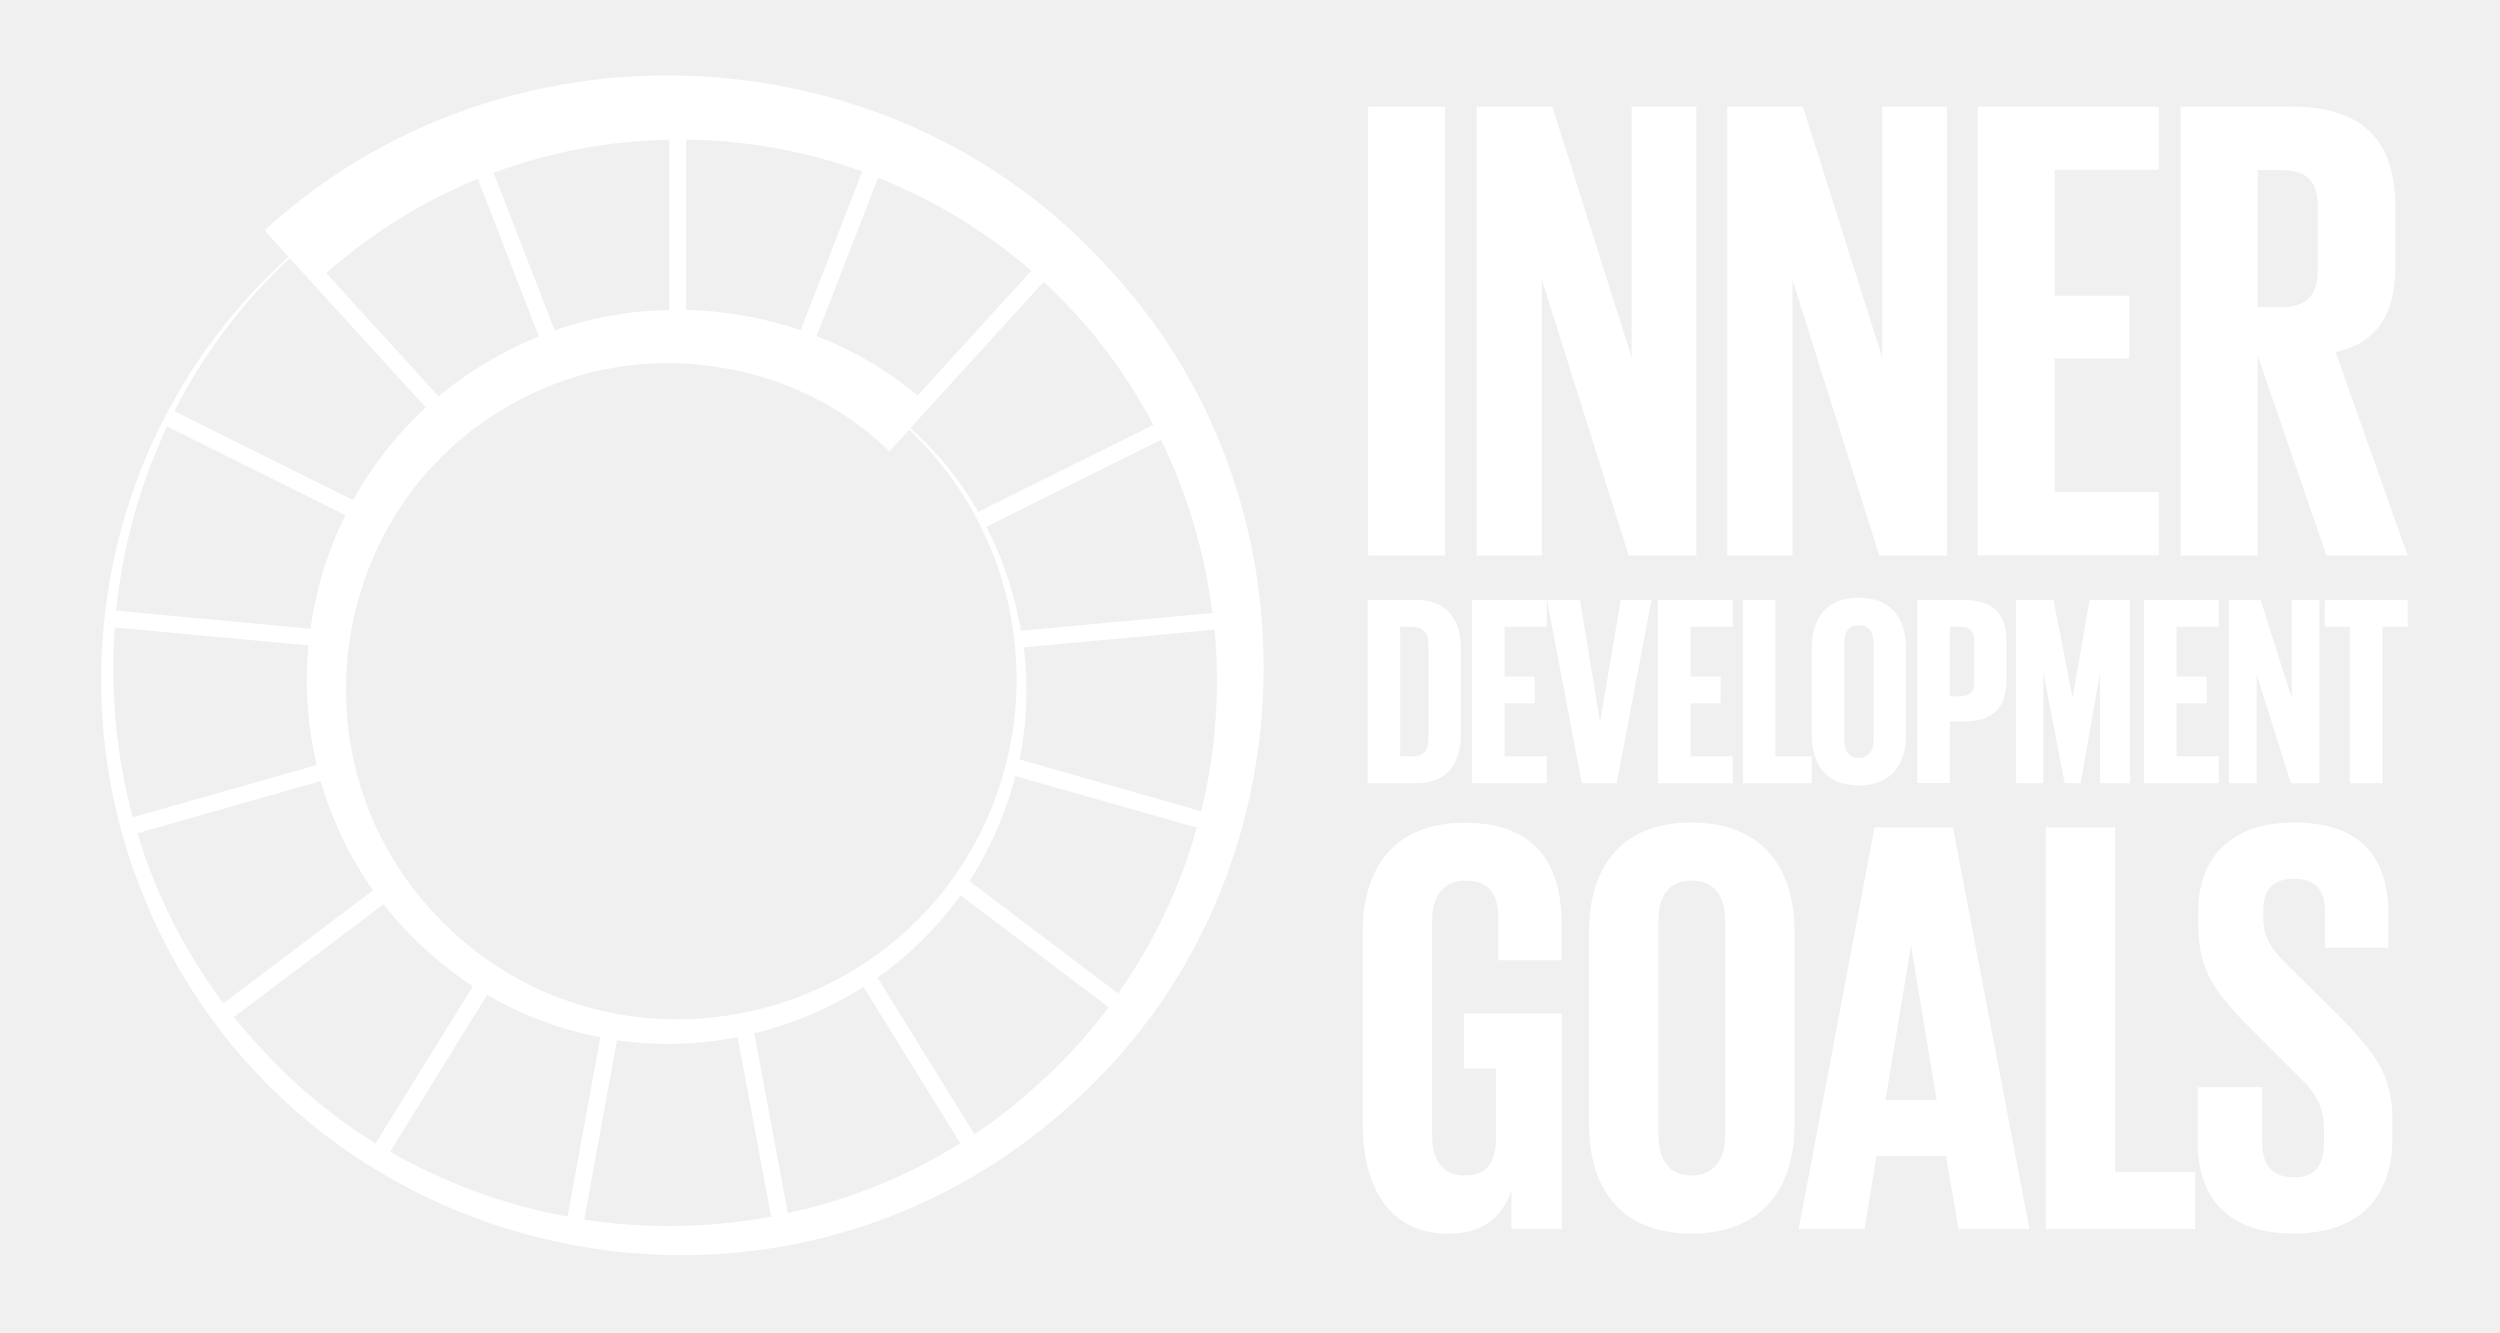
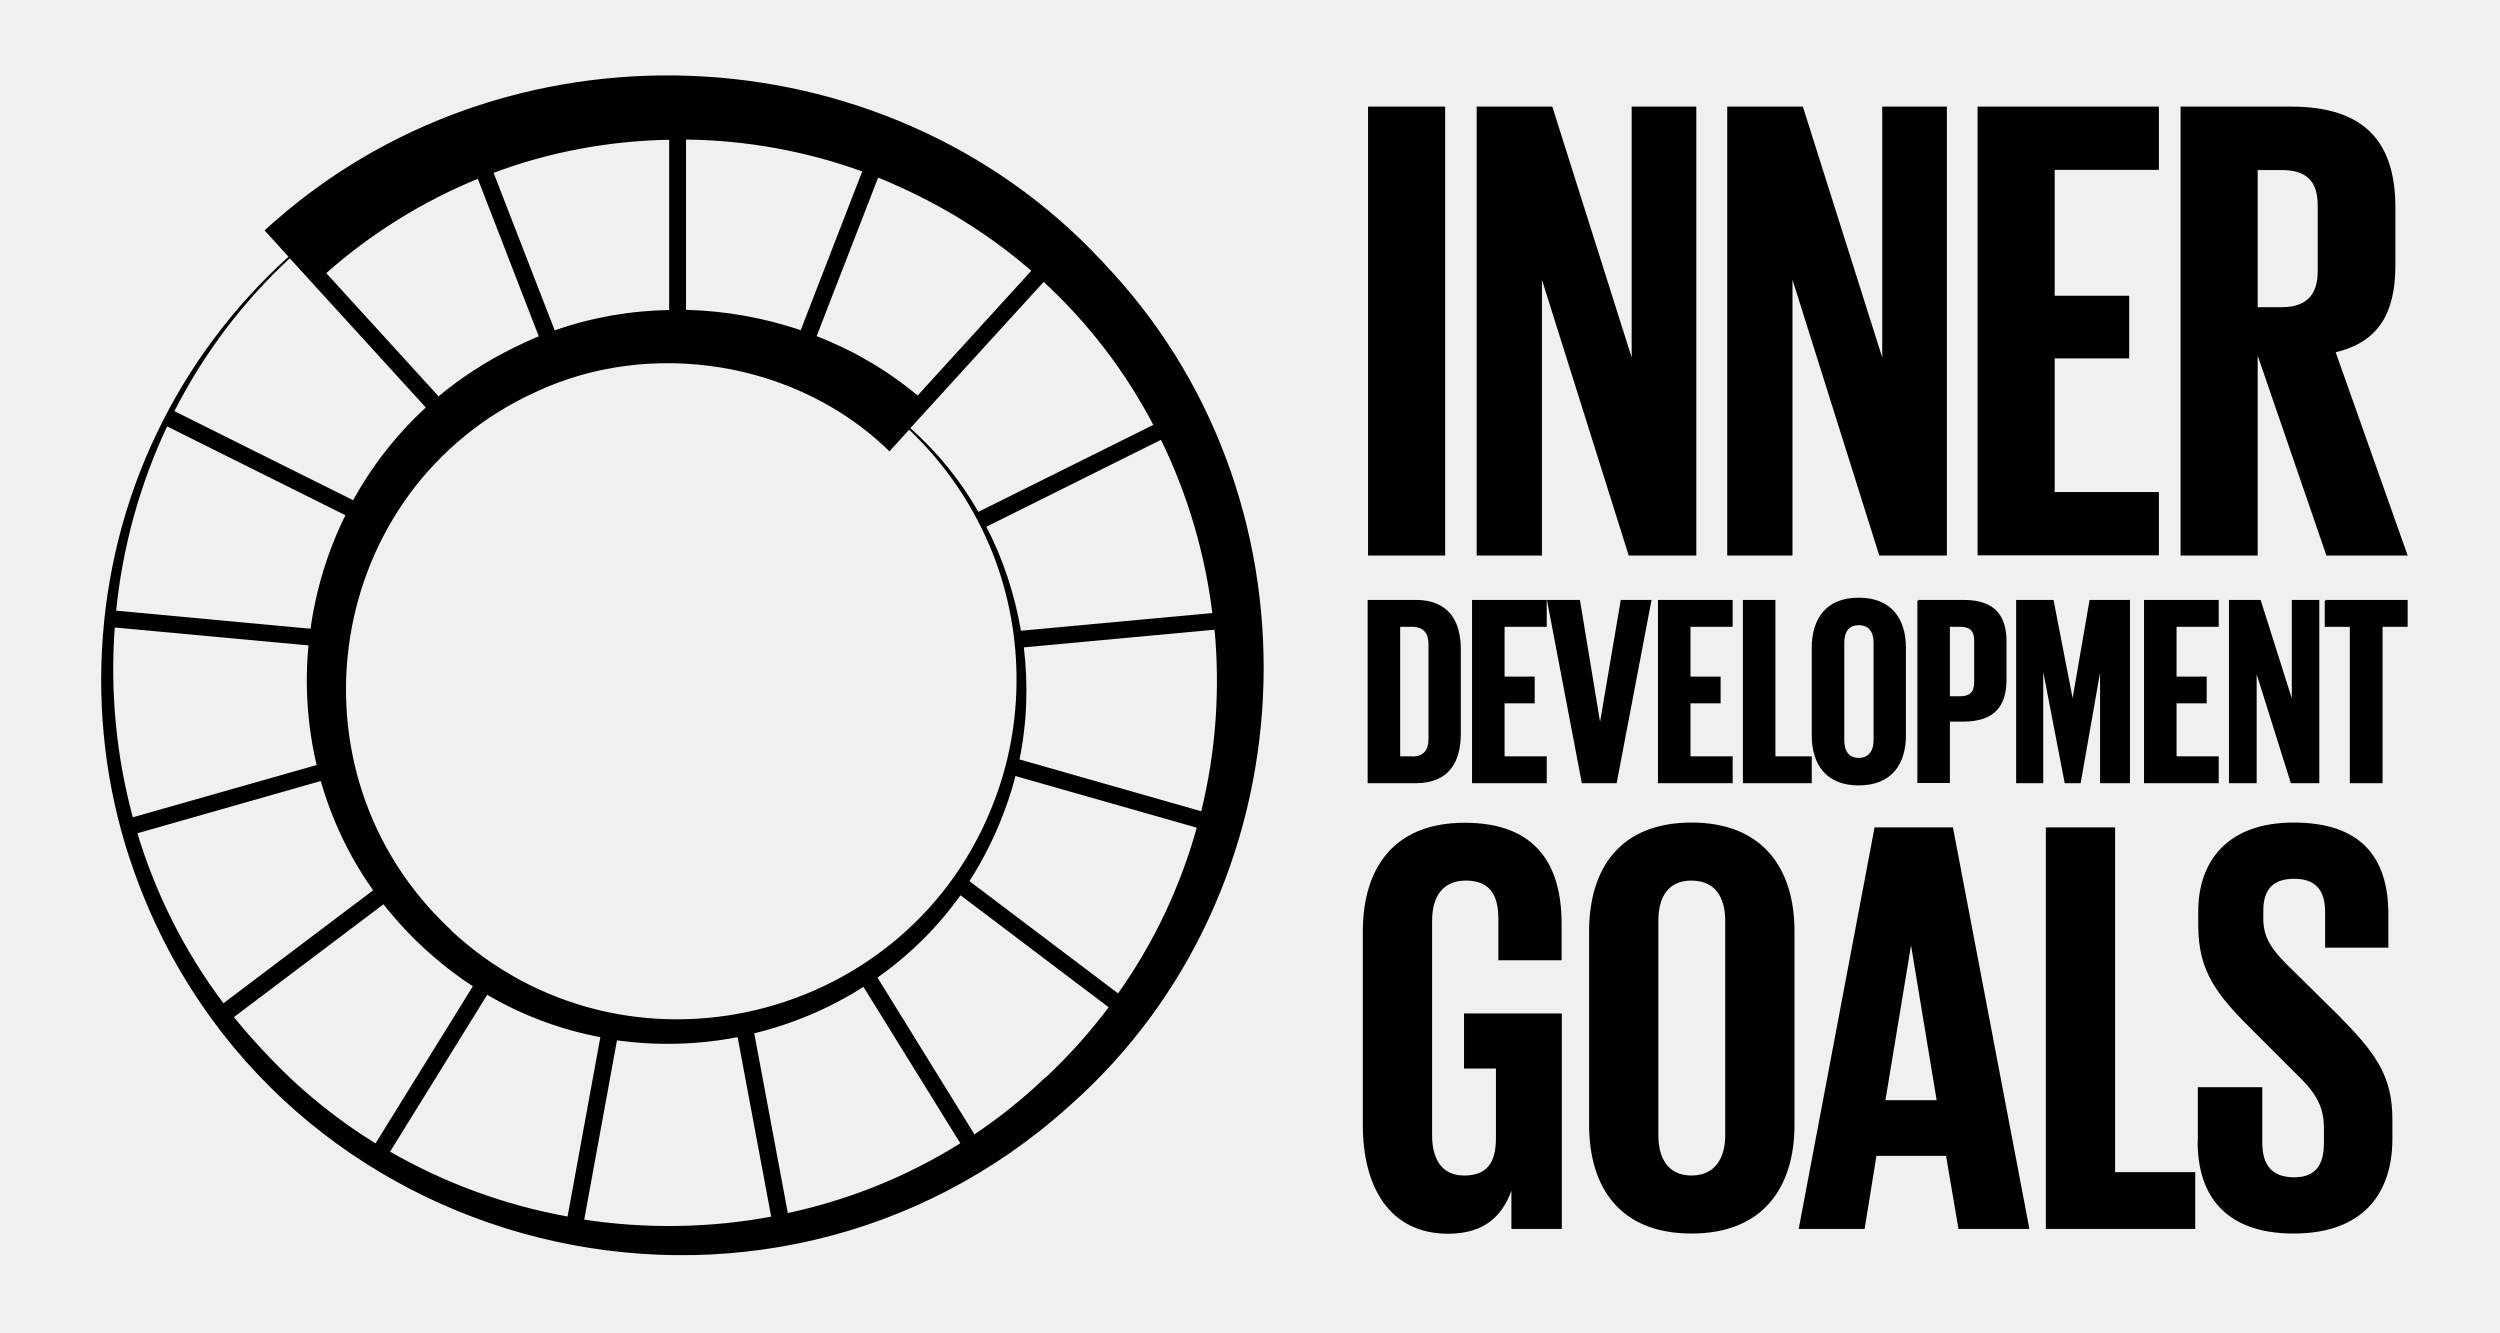
- <svg xmlns="http://www.w3.org/2000/svg" fill="white" stroke="white" viewBox="0 0 1245.2 663.6">
+ <svg xmlns="http://www.w3.org/2000/svg" fill="black" stroke="black" viewBox="0 0 1245.2 663.6">
  <path d="M553.4 135.8C447.2 15.9 258.1 5.2 138 109.9c-2 1.7-3.8 3.3-5.5 4.9l11.9 13.1c-27.4 24.7-50 54.8-65.9 88.2C46.2 283.3 42 363.3 67.2 433.7c68.5 193.4 313.4 253.8 465.4 116.5 119.9-106.2 129-296.5 20.8-414.5Zm45.3 268.9-91.5-26.1c3.9-18.6 4.5-37.8 2.2-56.6l96-8.9c2.9 30.5.7 61.5-6.7 91.5Zm-168.5 86.1 48.8 78.8c-27 17-56.5 28.7-87 35.2l-16.9-90.5c19.5-4.7 38.2-12.6 55.2-23.5Zm-206.1-27.4c-85-79.1-63.2-220.5 42.7-268.7 57.4-26.8 129.7-15.2 175.4 28.6l.8.8 9.8-10.8c16.2 15.3 29.4 33.7 38.6 53.9 18.8 40.9 20.5 89.1 4.6 131.1-41.7 111.8-184.5 146.8-272 65.2Zm75.5 52.8-16.5 90.3c-31.3-5.6-61.6-16.6-89.5-32.7l48.9-79c18.1 10.7 37.4 17.7 57.1 21.4Zm-113-72.7-75.4 56.9c-19.8-26.2-34.2-55.2-43.4-85.7l92.3-26.3c5.5 19.3 14.2 38 26.4 55.1Zm154.6-288.7V69c30.2.3 60.4 5.7 88.9 16.1l-31 80c-18.6-6.4-38.2-9.8-57.9-10.3Zm149.5 107.3 87.8-43.7c13.5 27.5 22.2 57.2 25.9 87.4l-96.3 8.9c-3.1-18.3-8.9-36.1-17.5-52.6Zm10.4 138.1c1.7-4.7 3.1-9.5 4.3-14.3l91.3 26c-8.1 29.3-21.2 57.6-39.7 83.6L482.2 439c7.6-11.8 14-24.7 18.9-38.8Zm74.1-188.4-88.1 43.8c-9-15.8-20.6-30.2-34.4-42.3l67.1-73.6c22.9 21 41.4 45.5 55.3 72.1Zm-60.8-77-57.3 62.9c-15.2-12.8-32.6-22.9-51-30l31-79.9c3.9 1.6 7.8 3.2 11.6 5 24.7 11.2 46.7 25.5 65.8 42.1ZM333.8 69.1v85.8c-19.7.3-39.3 3.7-57.8 10.3l-30.8-79.4c28.3-10.7 58.4-16.2 88.6-16.7Zm-95.5 19.4 30.7 79.3c-4.2 1.7-8.3 3.6-12.4 5.6-14.1 6.9-26.9 15.2-38.2 24.7L161.8 136c22.5-20 48.5-36.2 76.5-47.6ZM144.4 128l68.4 75c-15 13.7-27.3 29.6-36.7 46.8L86.2 205c14.4-28.4 33.8-54.6 58.2-77.1ZM83 211.7l89.7 44.7c-9 18.1-14.9 37.5-17.6 57.3l-97.8-9.1c3.2-32 11.8-63.5 25.7-92.9ZM56.7 312l97.5 9c-2 20.1-.6 40.6 4.1 60.4l-92.5 26.3c-8.5-31.2-11.5-63.7-9.1-95.8Zm74.2 211.8c-5.3-5.6-10.4-11.4-15.1-17.3l75.3-56.8c6.8 8.7 14.5 17 23.2 24.7 7 6.2 14.3 11.8 21.9 16.7l-49 79.1c-20.4-12.6-39.4-28-56.3-46.4Zm159.5 84.1 16.5-90.3c20.4 2.9 41 2.3 60.9-1.6l16.9 90.4c-31.1 5.8-63 6.3-94.2 1.5Zm230.3-70.6c-11.1 10.6-23 20.1-35.5 28.4l-48.8-78.9c15.9-11.2 30.2-25.1 41.9-41.6l74.6 56.4c-9.4 12.6-20.1 24.6-32.1 35.8ZM681.9 53.6h37.4v222.6h-37.4V53.6Zm85.6 82.8v139.8H736V53.6h36.8l40.4 127.7V53.6h31.2v222.6h-32.8l-44-139.8Zm124.8 0v139.8h-31.5V53.6h36.8L938 181.3V53.6h31.2v222.6h-32.8l-44-139.8Zm93.2-82.8h89.3v30.5h-51.9v63.7h37.1V178h-37.1v67.6h51.9v30.5h-89.3V53.6ZM1124 174.1v102.1h-37.4V53.6h54.5c37.7 0 51.5 18.7 51.5 49.9v28.6c0 24-8.5 38.1-29.9 43l35.8 101.1h-39.4L1124 174.1Zm0-89.9v69.3h12.5c12.8 0 18.4-6.6 18.4-18.4v-32.8c0-12.1-5.6-18.1-18.4-18.1H1124ZM727.1 323.6v41.8c0 13.9-5.7 24.2-22 24.2h-23.4v-90.3h23.4c16.2 0 22 10.3 22 24.2Zm-23.8 53.7c6.3 0 8.7-3.7 8.7-9.2v-47.3c0-5.3-2.4-9.1-8.7-9.1h-6.4v65.5h6.4Zm30.4-78h36.2v12.4h-21v25.8h15v12.3h-15v27.4h21v12.4h-36.2v-90.3Zm88.3 0-17.2 90.3h-16.5l-17.2-90.3h15.4l10.4 63h.1l10.7-63h14.2Zm4.3 0h36.2v12.4h-21v25.8h15v12.3h-15v27.4h21v12.4h-36.2v-90.3Zm42.3 0h15.2v77.9h18.1v12.4h-33.3v-90.3Zm34.3 67v-43.7c0-14.1 6.9-24.4 22.9-24.4s23 10.3 23 24.4v43.7c0 14-6.9 24.4-23 24.4s-22.9-10.4-22.9-24.4Zm30.8 2.4v-48.5c0-5.5-2.4-9.3-7.9-9.3s-7.7 3.9-7.7 9.3v48.5c0 5.5 2.4 9.3 7.7 9.3s7.9-3.9 7.9-9.3Zm21.8-69.4H978c15.3 0 20.9 7.6 20.9 20.2v19c0 12.7-5.6 20.4-20.9 20.4h-7.3v30.6h-15.2v-90.3Zm15.2 12.4v35.6h5.6c5.2 0 7.5-2.5 7.5-7.5V319c0-4.9-2.3-7.3-7.5-7.3h-5.6Zm75.9 19.3h-.4l-10.3 58.6h-7.1l-11.3-58.6h-.3v58.6h-12.5v-90.3h17.7l9.9 50.9h.1l8.8-50.9h19.2v90.3h-13.9V331Zm21.8-31.7h36.2v12.4h-21v25.8h15v12.3h-15v27.4h21v12.4h-36.2v-90.3Zm55.1 33.6v56.7h-12.8v-90.3h14.9l16.4 51.8v-51.8h12.7v90.3h-13.3l-17.8-56.7Zm34.8-33.6h40.4v12.4h-12.5v77.9h-15.3v-77.9h-12.5v-12.4Zm-428.5 206h47.6v106.3h-24.1v-21.7c-4.4 15-13.8 24.1-32 24.1-28.8 0-42-22.9-42-53.7V464c0-31.1 15-53.7 50.2-53.7s47.8 20.5 47.8 49.9v17.6h-30.5v-20.3c0-12.3-4.7-19.4-16.7-19.4s-17.3 8.5-17.3 20.5v106.9c0 12 5 20.5 16.4 20.5s16.4-6.2 16.4-19.1v-35.2h-15.9v-26.4Zm62.2 54.9v-96.3c0-31.1 15.3-53.7 50.5-53.7s50.8 22.6 50.8 53.7v96.3c0 30.8-15.3 53.7-50.8 53.7S792 591 792 560.2Zm67.8 5.3V458.6c0-12-5.3-20.5-17.3-20.5s-17 8.5-17 20.5v106.9c0 12 5.3 20.5 17 20.5s17.3-8.5 17.3-20.5Zm36.7 46.1 37.6-199h38.2l37.9 199h-34.3l-6.2-36.4h-35.5l-5.9 36.4h-31.7Zm42-63.1h26.7L952 468.7h-.3l-13.2 79.8Zm81-135.9h33.5v171.7h39.9v27.3h-73.4v-199Zm75.7 156.1V542h31.1v27.3c0 11.2 5 17.6 16.4 17.6s15.3-7 15.3-17.6v-7.6c0-11.4-4.7-18.5-15-28.2l-19.7-19.7c-19.1-18.8-27.9-30.2-27.9-53.1v-6.8c0-24.7 14.4-43.7 47-43.7s46.7 16.4 46.7 45.2v16.1h-30.5v-17.3c0-11.4-5.3-17-15.9-17s-15.9 5.3-15.9 16.4v4.1c0 11.2 6.2 17.6 15.9 27l21.4 21.1c18.2 18.5 27 29.6 27 51.7v9.7c0 27.3-14.7 46.7-48.7 46.7s-47.3-19.1-47.3-45.2Z" />
</svg>
